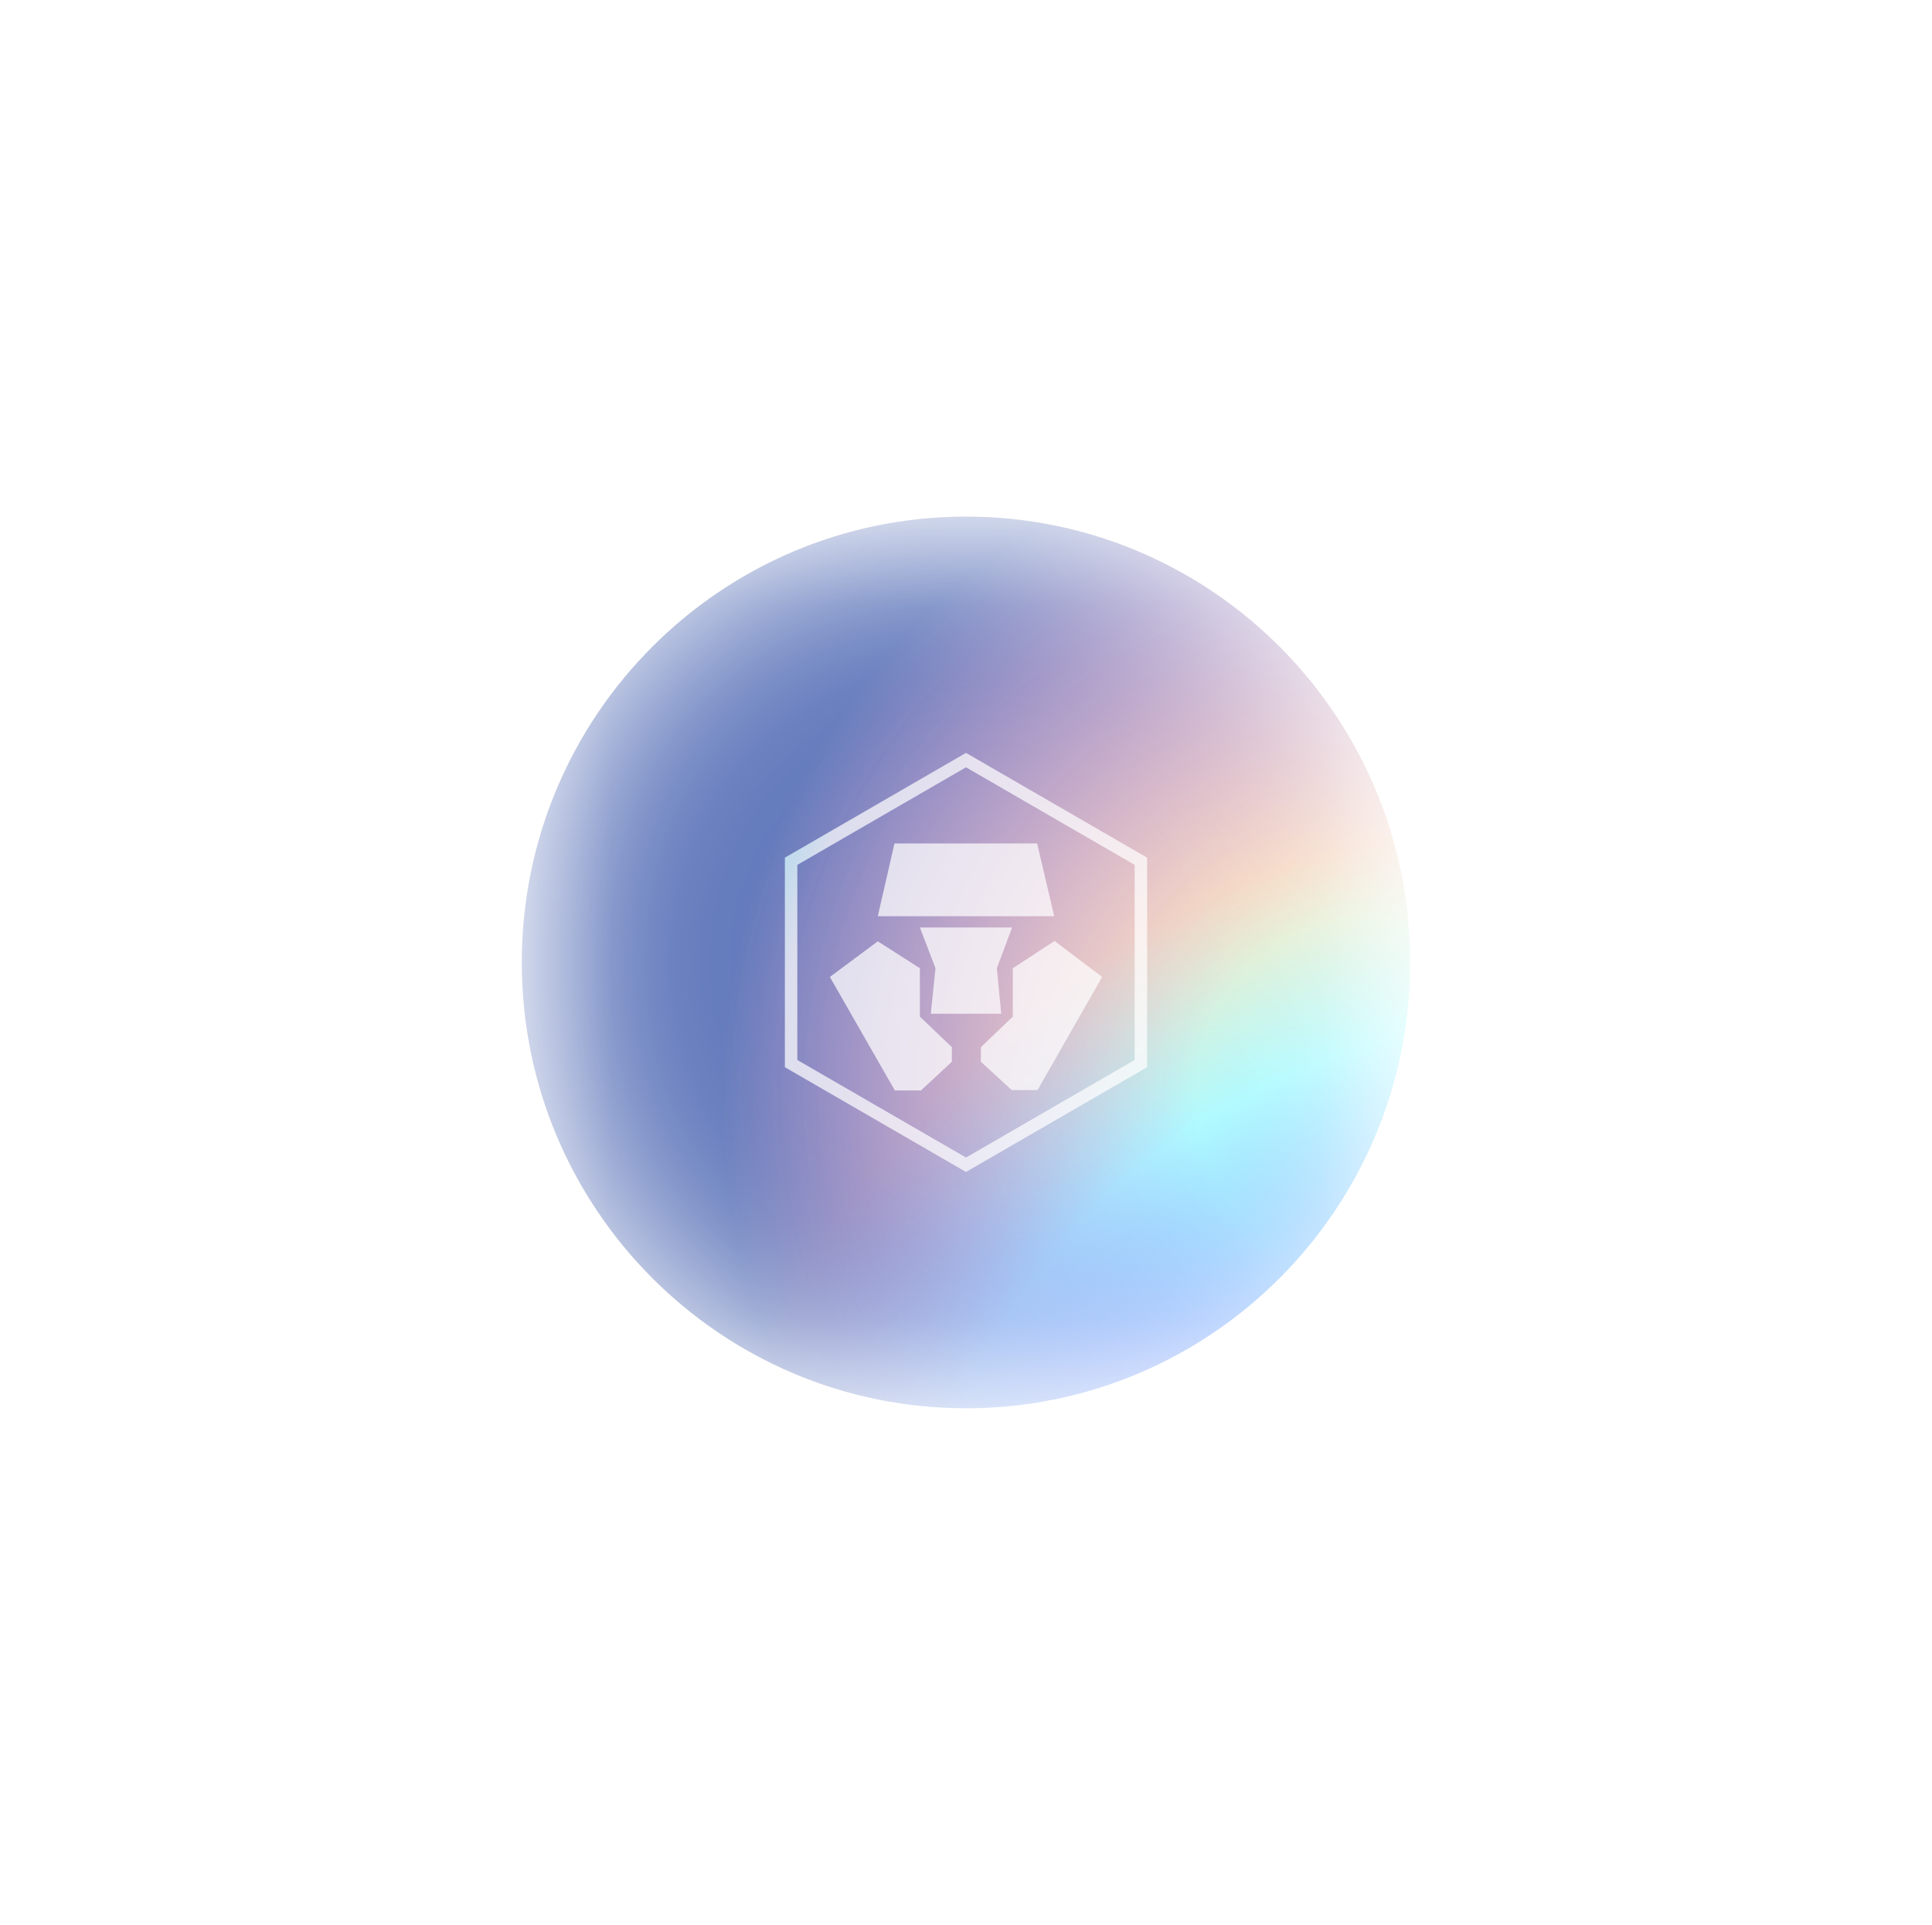
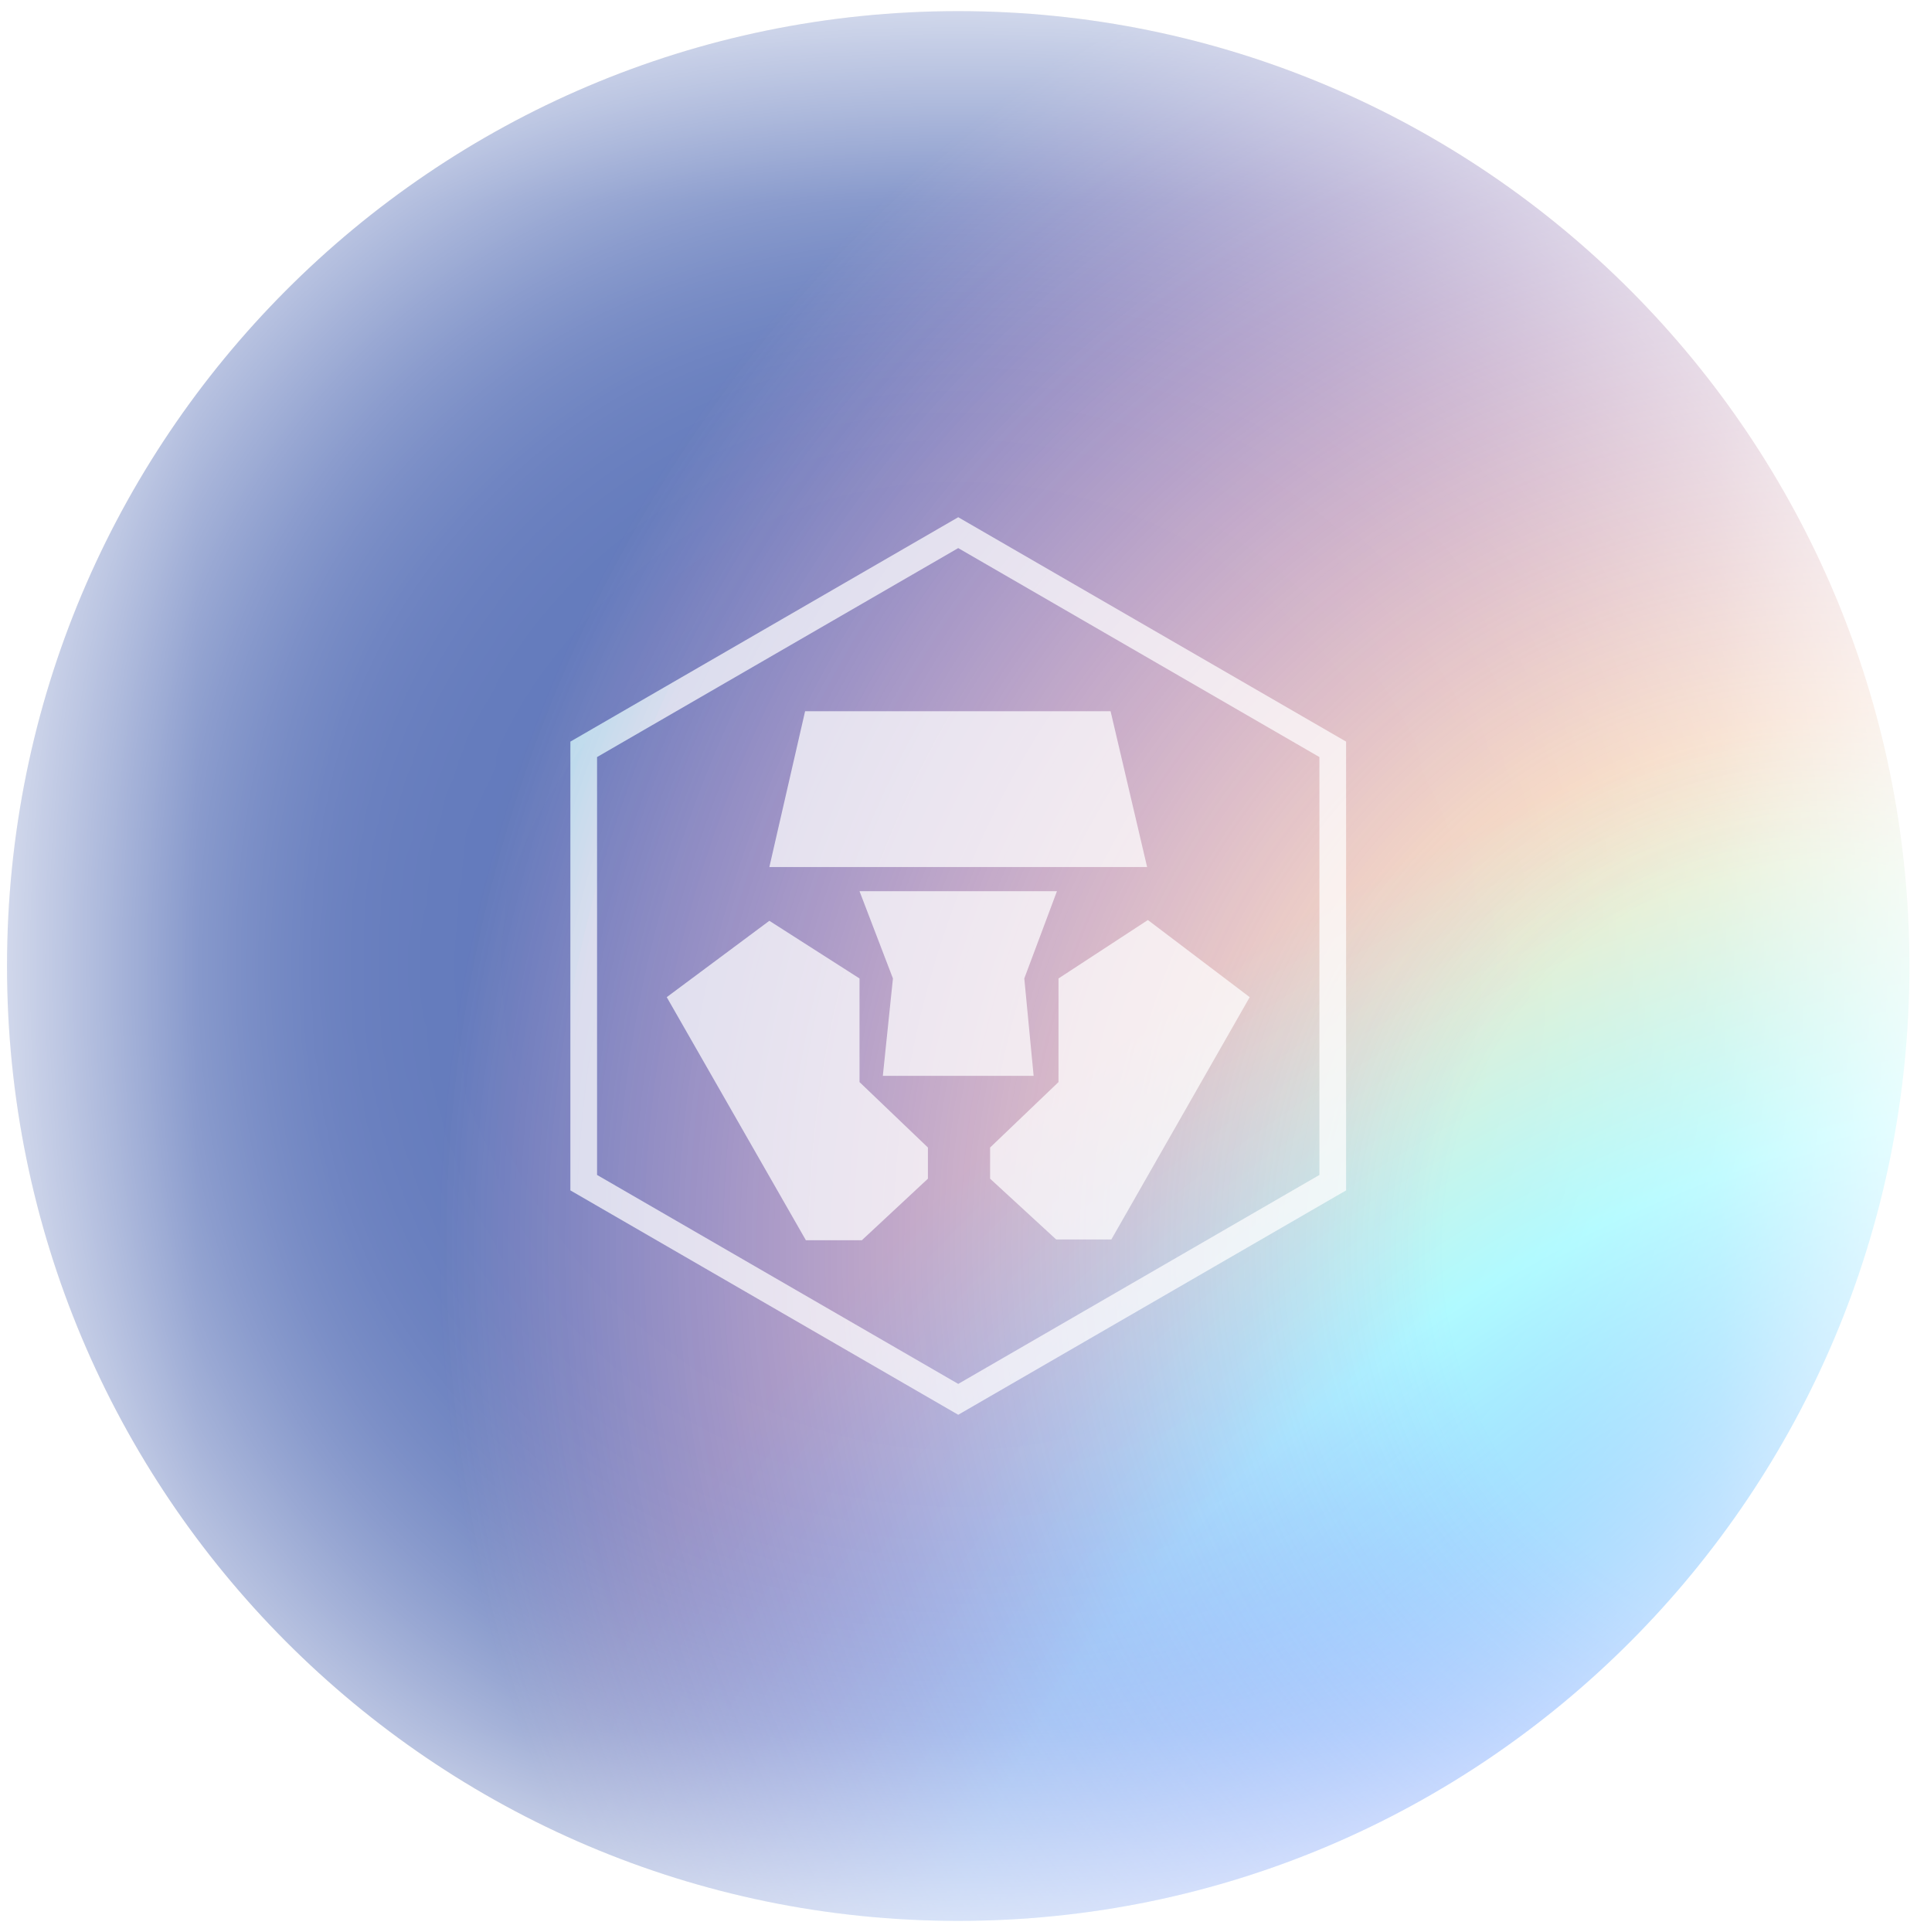
- <svg xmlns="http://www.w3.org/2000/svg" width="272" height="271" viewBox="0 0 272 271" fill="none">
-   <g filter="url(#filter0_i-497048)">
-     <ellipse rx="62.769" ry="62.538" transform="matrix(-4.39459e-08 1 1 4.35501e-08 135.999 135.5)" fill="url(#paint0_radial-908598)" />
-     <ellipse rx="62.769" ry="62.538" transform="matrix(-4.39459e-08 1 1 4.35501e-08 135.999 135.5)" fill="url(#paint1_radial-130520)" />
+ <svg xmlns="http://www.w3.org/2000/svg" width="126" height="127" viewBox="0 0 126 127" fill="none">
+   <g filter="url(#filter0_i-195031)">
+     <ellipse rx="62.769" ry="62.538" transform="matrix(-4.39459e-08 1 1 4.35501e-08 62.9994 63.5)" fill="url(#paint0_radial-855201)" />
+     <ellipse rx="62.769" ry="62.538" transform="matrix(-4.39459e-08 1 1 4.35501e-08 62.9994 63.5)" fill="url(#paint1_radial-700717)" />
  </g>
  <g style="mix-blend-mode:overlay" opacity="0.9">
-     <path fill-rule="evenodd" clip-rule="evenodd" d="M112.254 121.765V149.235L136 162.971L159.746 149.235V121.765L136 108.029L112.254 121.765ZM136 106L110.5 120.75V150.25L136 165L161.5 150.25V120.75L136 106Z" fill="#E6E6E6" />
-     <path d="M146.067 153.476H142.439L138.095 149.481V147.433L142.592 143.131V136.319L148.469 132.478L155.163 137.548L146.067 153.476ZM131.043 142.721L131.707 136.319L129.51 130.583H142.49L140.343 136.319L140.957 142.721H131.043ZM134.007 149.481L129.663 153.527H125.984L116.836 137.548L123.582 132.529L129.51 136.319V143.131L134.007 147.433V149.481ZM125.932 118.752H146.016L148.417 128.995H123.582L125.932 118.752Z" fill="#E6E6E6" />
+     <path fill-rule="evenodd" clip-rule="evenodd" d="M39.254 49.765V77.235L63 90.971L86.746 77.235V49.765L63 36.029L39.254 49.765ZM63 34L37.5 48.75V78.25L63 93L88.5 78.25V48.75L63 34Z" fill="#E6E6E6" />
+     <path d="M73.067 81.476H69.439L65.095 77.481V75.433L69.592 71.131V64.319L75.469 60.478L82.163 65.548L73.067 81.476ZM58.043 70.721L58.707 64.319L56.51 58.583H69.49L67.343 64.319L67.957 70.721H58.043ZM61.007 77.481L56.663 81.527H52.984L43.836 65.548L50.582 60.529L56.51 64.319V71.131L61.007 75.433V77.481ZM52.932 46.752H73.016L75.418 56.995H50.582L52.932 46.752Z" fill="#E6E6E6" />
  </g>
  <defs>
-     <filter id="filter0_i-497048" x="73.461" y="72.731" width="125.077" height="125.538" filterUnits="userSpaceOnUse" color-interpolation-filters="sRGB">
+     <filter id="filter0_i-195031" x="0.461" y="0.731" width="125.077" height="125.538" filterUnits="userSpaceOnUse" color-interpolation-filters="sRGB">
      <feFlood flood-opacity="0" result="BackgroundImageFix" />
      <feBlend mode="normal" in="SourceGraphic" in2="BackgroundImageFix" result="shape" />
      <feColorMatrix in="SourceAlpha" type="matrix" values="0 0 0 0 0 0 0 0 0 0 0 0 0 0 0 0 0 0 127 0" result="hardAlpha" />
      <feOffset />
      <feGaussianBlur stdDeviation="13.321" />
      <feComposite in2="hardAlpha" operator="arithmetic" k2="-1" k3="1" />
      <feColorMatrix type="matrix" values="0 0 0 0 1 0 0 0 0 1 0 0 0 0 1 0 0 0 1 0" />
      <feBlend mode="hard-light" in2="shape" result="effect1_innerShadow" />
    </filter>
-     <radialGradient id="paint0_radial-908598" cx="0" cy="0" r="1" gradientUnits="userSpaceOnUse" gradientTransform="translate(98.1328 82.2906) rotate(-161.354) scale(117.774 117.429)">
+     <radialGradient id="paint0_radial-855201" cx="0" cy="0" r="1" gradientUnits="userSpaceOnUse" gradientTransform="translate(98.1328 82.2906) rotate(-161.354) scale(117.774 117.429)">
      <stop offset="0.378" stop-color="#4584FF" />
      <stop offset="0.767" stop-color="#ACFAFF" />
      <stop offset="1" stop-color="#FFE9BF" />
    </radialGradient>
-     <radialGradient id="paint1_radial-130520" cx="0" cy="0" r="1" gradientUnits="userSpaceOnUse" gradientTransform="translate(18.2683 57.4079) rotate(3.54176) scale(102.462 102.088)">
+     <radialGradient id="paint1_radial-700717" cx="0" cy="0" r="1" gradientUnits="userSpaceOnUse" gradientTransform="translate(18.2683 57.4079) rotate(3.54176) scale(102.462 102.088)">
      <stop offset="0.245" stop-color="#A431FF" stop-opacity="0" />
      <stop offset="0.904" stop-color="#1F4ABA" stop-opacity="0.7" />
    </radialGradient>
  </defs>
</svg>
